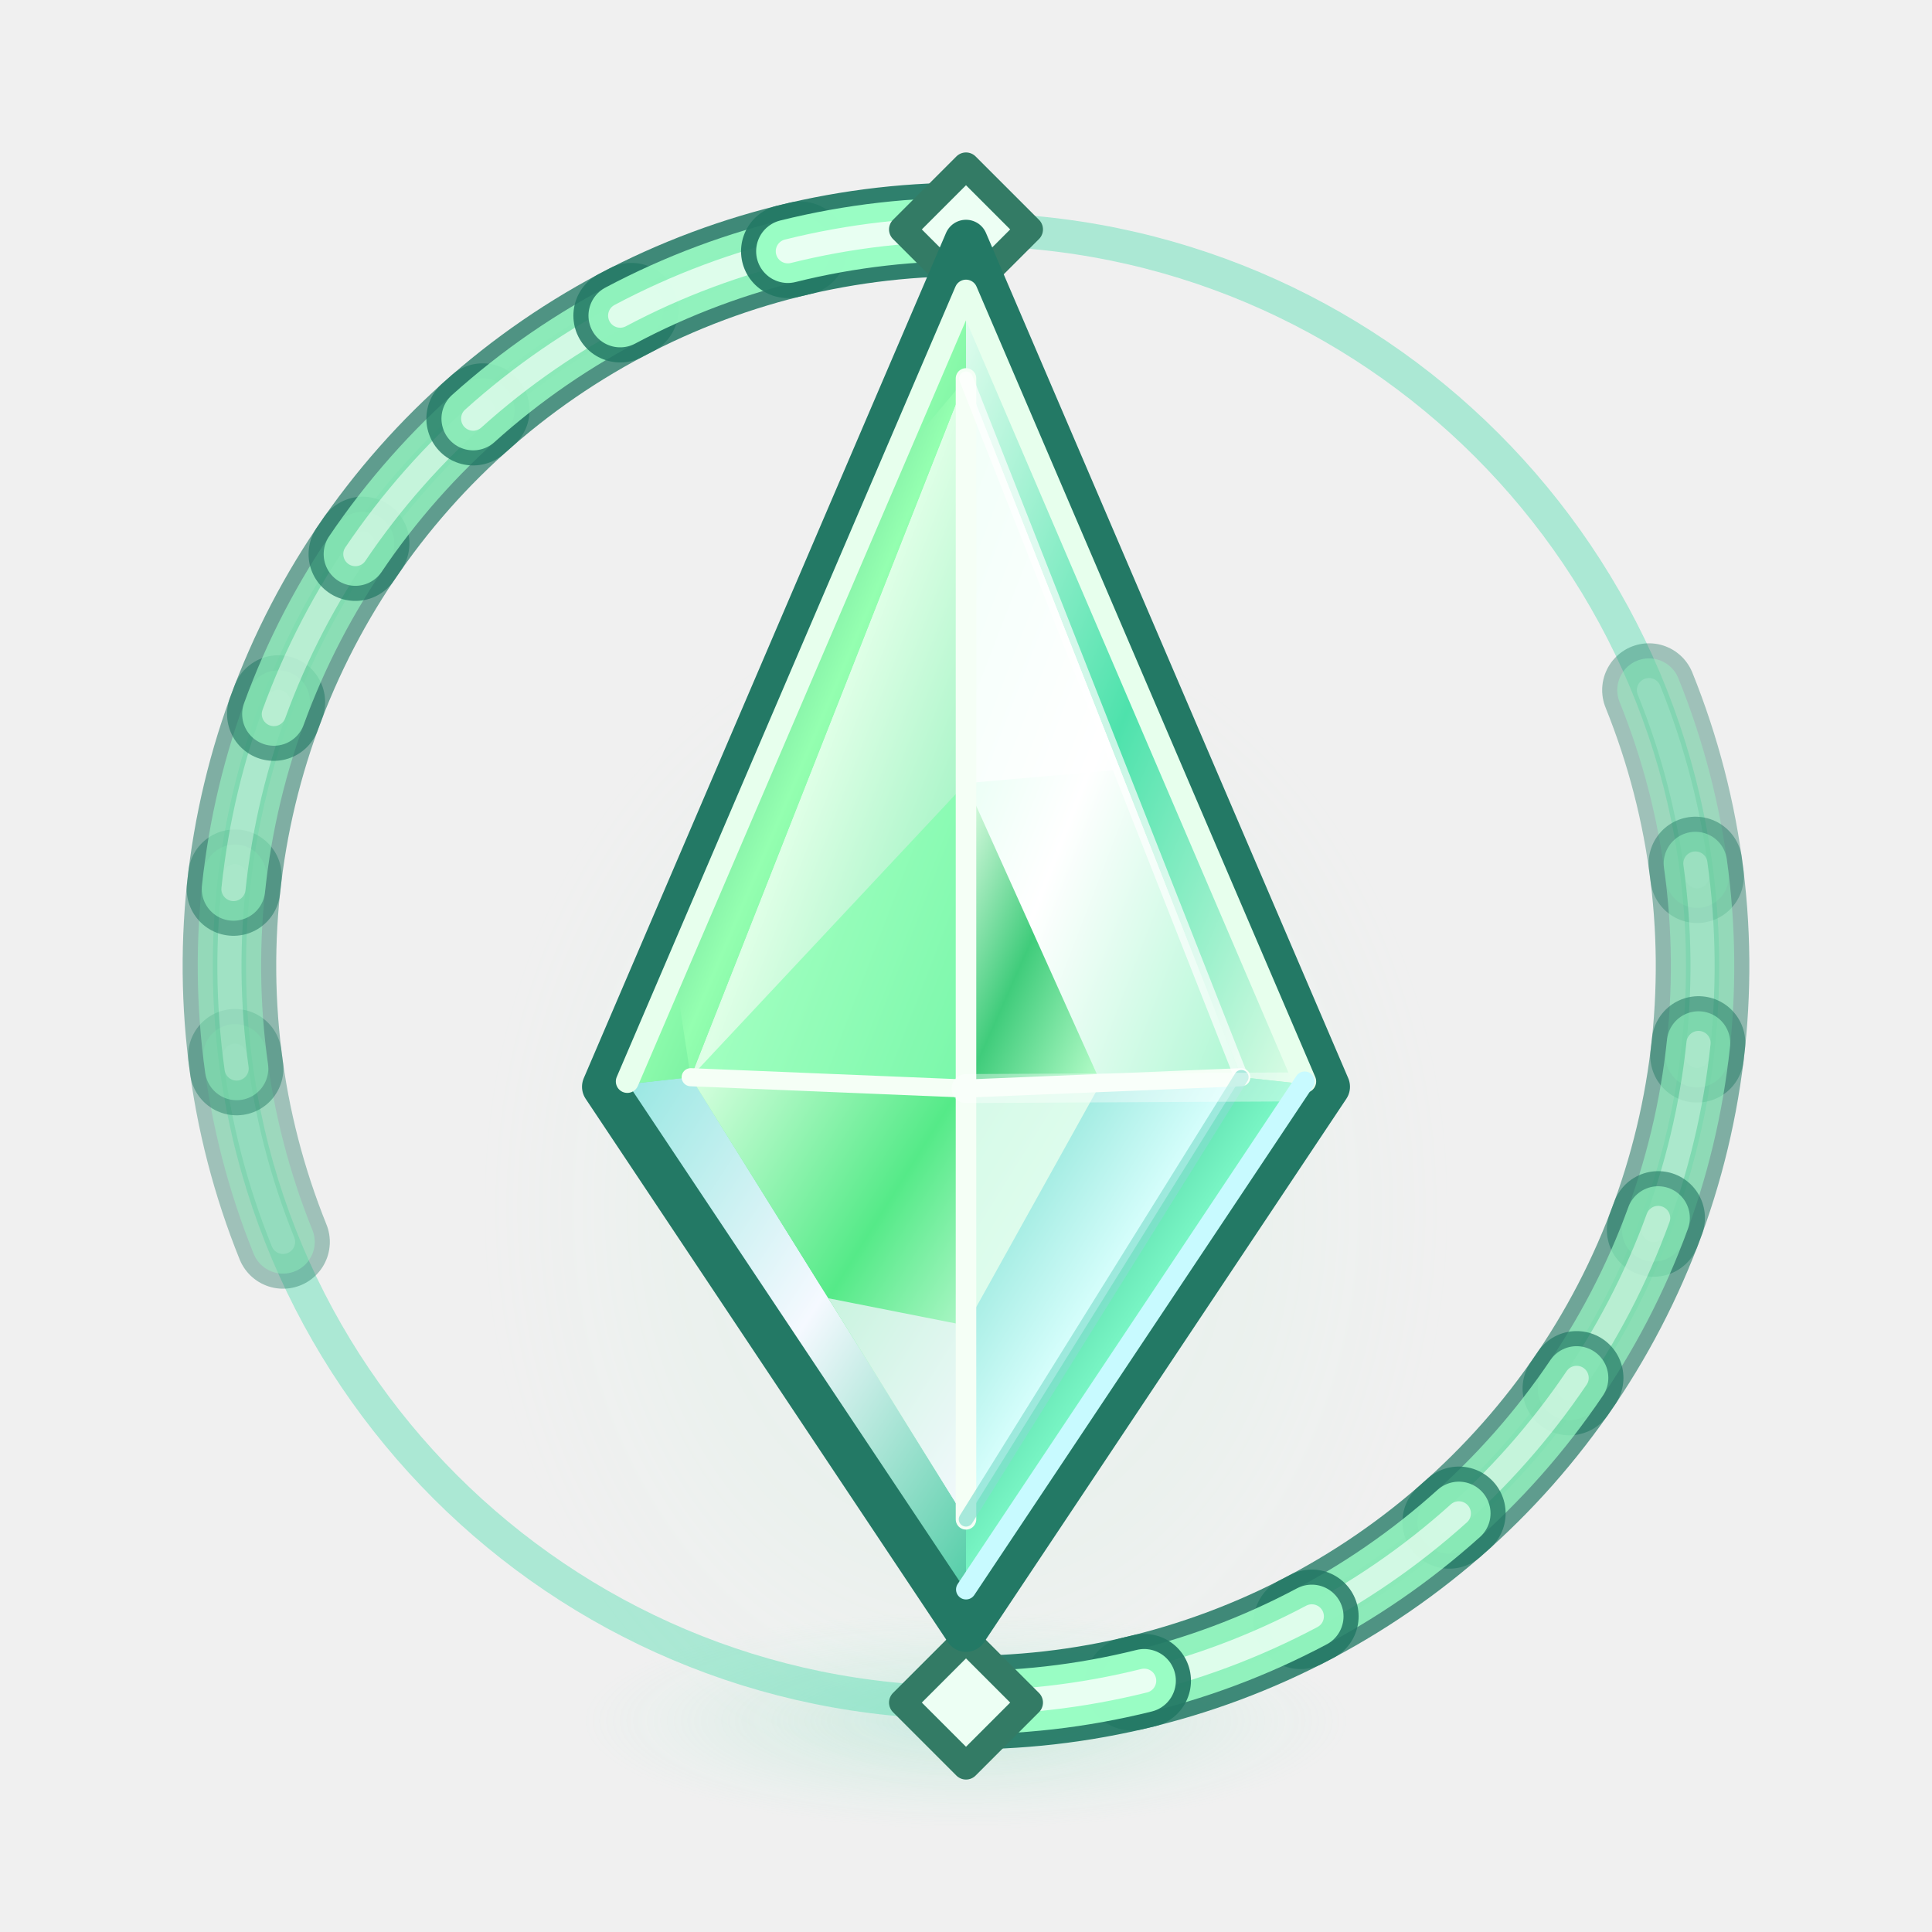
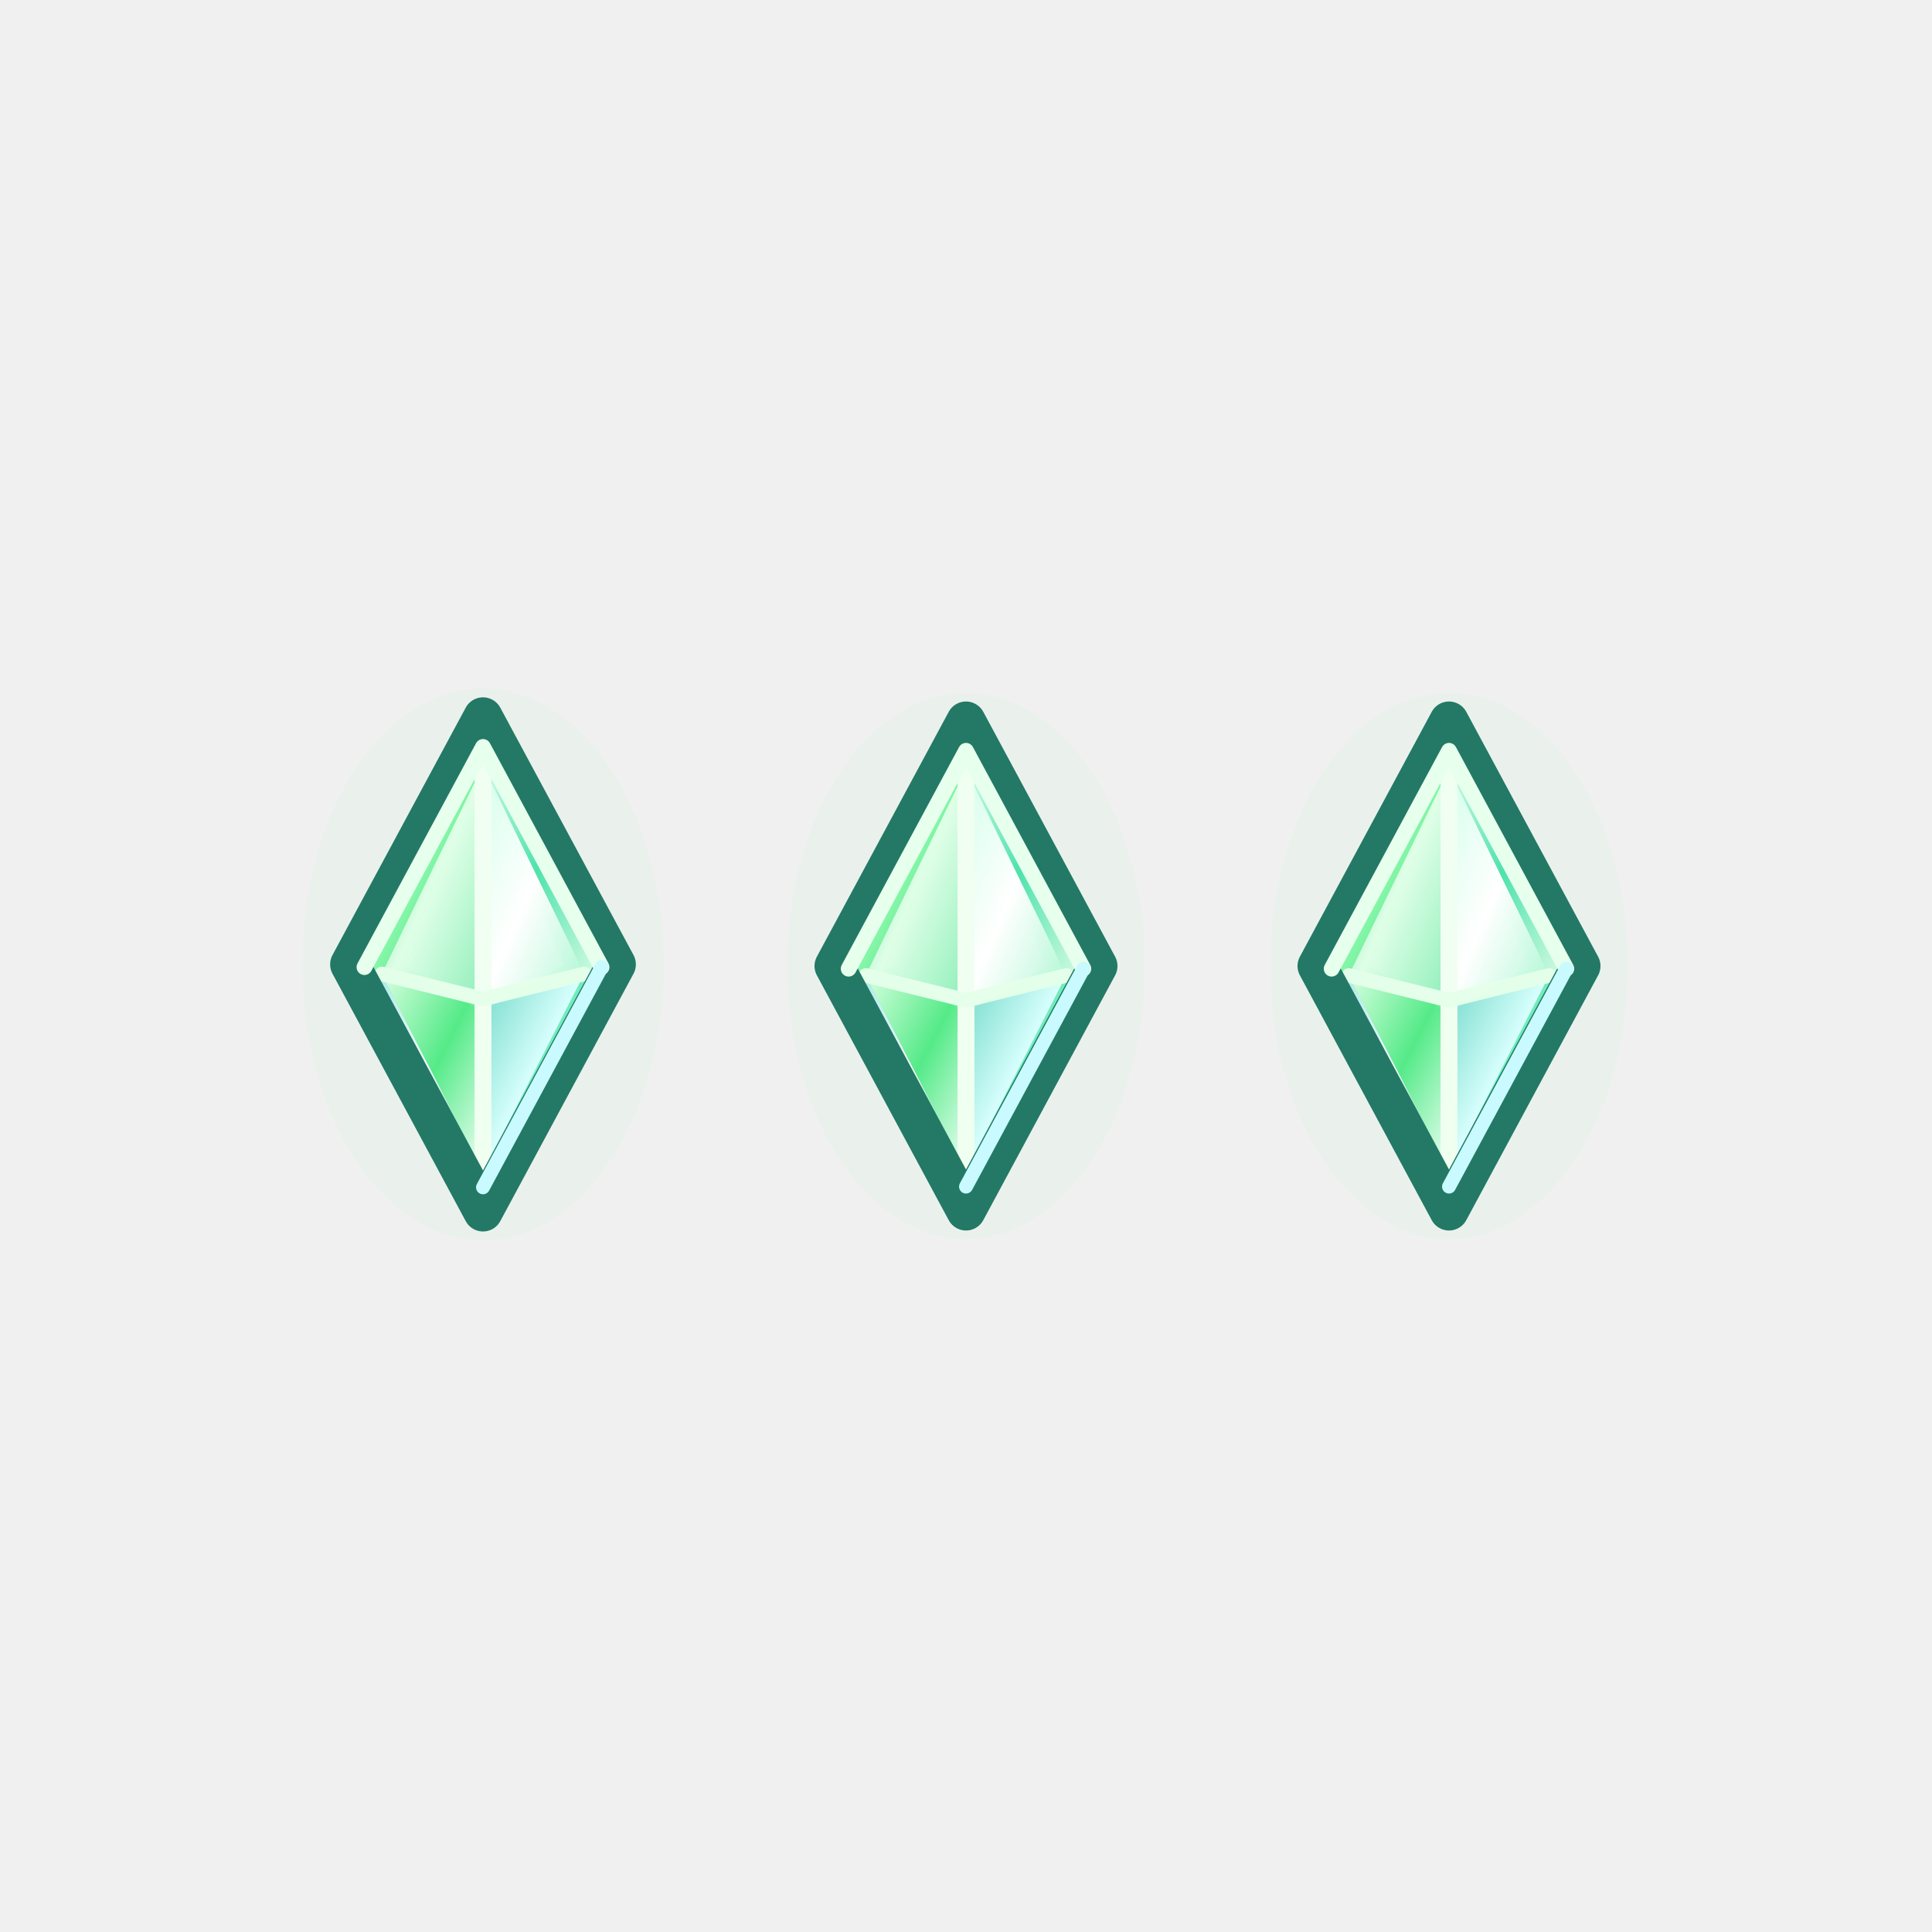
<svg xmlns="http://www.w3.org/2000/svg" width="32" height="32" viewBox="0 0 32 32">
  <defs>
    <linearGradient id="body" x1="0" y1="0" x2="1" y2="1">
      <stop stop-color="#e9fff2" />
      <stop offset=".55" stop-color="#a1faca" />
      <stop offset="1" stop-color="#d8fffe" />
    </linearGradient>
    <linearGradient id="crown" x1="0" y1="0" x2=".8" y2="1">
      <stop stop-color="#b9ffe7" />
      <stop offset=".40" stop-color="#f9fffa" />
      <stop offset=".70" stop-color="#eafff1" />
      <stop offset="1" stop-color="#7df2ab" />
    </linearGradient>
    <linearGradient id="left" x1="0" y1="0" x2="1" y2=".5">
      <stop stop-color="#32a67d" />
      <stop offset=".32" stop-color="#4edc8e" />
      <stop offset=".78" stop-color="#bbffcd" />
      <stop offset="1" stop-color="#e9ffeb" />
    </linearGradient>
    <linearGradient id="right" x1="0" y1="0" x2=".7" y2="1">
      <stop stop-color="#72f0b7" />
      <stop offset=".36" stop-color="#54cba3" />
      <stop offset=".7" stop-color="#d4ffee" />
      <stop offset="1" stop-color="#edf6ff" />
    </linearGradient>
    <linearGradient id="foot" x1="0" y1="0" x2="1" y2="1">
      <stop stop-color="#b1ffc4" />
      <stop offset=".48" stop-color="#51d98d" />
      <stop offset=".52" stop-color="#d8ffe1" />
      <stop offset="1" stop-color="#b4eaee" />
    </linearGradient>
    <linearGradient id="violet" x1="0" y1="0" x2="1" y2="1">
      <stop stop-color="#cbffdb" />
      <stop offset=".5" stop-color="#8ee0e4" />
      <stop offset="1" stop-color="#d0f3ff" />
    </linearGradient>
    <linearGradient id="inner" x1="0" y1="0" x2="1" y2="0">
      <stop stop-color="#34a688" stop-opacity=".7" />
      <stop offset=".5" stop-color="#e0ffe8" stop-opacity=".25" />
      <stop offset="1" stop-color="#fbfffb" stop-opacity=".8" />
    </linearGradient>
    <linearGradient id="refract" x1="0" y1="0" x2="1" y2="1">
      <stop stop-color="#f3fff4" />
      <stop offset=".46" stop-color="#c2ffdd" stop-opacity=".7" />
      <stop offset="1" stop-color="#baecf4" stop-opacity=".4" />
    </linearGradient>
    <linearGradient id="text" x1="0" y1="0" x2="1" y2="0">
      <stop stop-color="#76e7b0" />
      <stop offset=".48" stop-color="#f4fff5" />
      <stop offset="1" stop-color="#a6fff0" />
    </linearGradient>
    <radialGradient id="shadow">
      <stop stop-color="#57dbb1" stop-opacity=".25" />
      <stop offset=".55" stop-color="#6ce2b4" stop-opacity=".10" />
      <stop offset="1" stop-color="#8dedcd" stop-opacity="0" />
    </radialGradient>
    <radialGradient id="halo">
      <stop stop-color="#befffb" stop-opacity=".10" />
      <stop offset=".6" stop-color="#a7ffce" stop-opacity=".07" />
      <stop offset="1" stop-color="#d4ffea" stop-opacity="0" />
    </radialGradient>
    <linearGradient id="edgeIce" x1="0" y1="0" x2="1" y2="1">
      <stop offset="0.0" stop-color="#edfff4" />
      <stop offset="0.5" stop-color="#4ee2ac" />
      <stop offset="1.0" stop-color="#e9ffeb" />
    </linearGradient>
    <linearGradient id="edgeIndigo" x1="0" y1="0" x2="1" y2="1">
      <stop offset="0.0" stop-color="#179b72" />
      <stop offset="0.5" stop-color="#83ffcd" />
      <stop offset="1.0" stop-color="#66c0c6" />
    </linearGradient>
    <linearGradient id="edgeLilac" x1="0" y1="0" x2="1" y2="1">
      <stop offset="0.0" stop-color="#92e6e0" />
      <stop offset="0.5" stop-color="#f5f9ff" />
      <stop offset="1.0" stop-color="#47caa0" />
    </linearGradient>
    <linearGradient id="edgeBlue" x1="0" y1="0" x2="1" y2="1">
      <stop offset="0.0" stop-color="#2d9476" />
      <stop offset="0.5" stop-color="#94ffb0" />
      <stop offset="1.0" stop-color="#31ca7a" />
    </linearGradient>
    <linearGradient id="tableLight" x1="0" y1="0" x2="1" y2="1">
      <stop offset="0.0" stop-color="#d0ffe9" />
      <stop offset="0.5" stop-color="#ffffff" />
      <stop offset="1.0" stop-color="#acf7d2" />
    </linearGradient>
    <linearGradient id="tableBlue" x1="0" y1="0" x2="1" y2="1">
      <stop offset="0.0" stop-color="#52d597" />
      <stop offset="0.5" stop-color="#deffe6" />
      <stop offset="1.0" stop-color="#83edb2" />
    </linearGradient>
    <linearGradient id="tableIce" x1="0" y1="0" x2="1" y2="1">
      <stop offset="0.0" stop-color="#d8ffe0" />
      <stop offset="0.5" stop-color="#55ea88" />
      <stop offset="1.0" stop-color="#f1fff7" />
    </linearGradient>
    <linearGradient id="tableLilac" x1="0" y1="0" x2="1" y2="1">
      <stop offset="0.0" stop-color="#71d9c8" />
      <stop offset="0.5" stop-color="#d8fffd" />
      <stop offset="1.0" stop-color="#f7f9ff" />
    </linearGradient>
    <linearGradient id="reflectedBlue" x1="0" y1="0" x2="1" y2="1">
      <stop offset="0.0" stop-color="#e8ffea" />
      <stop offset="0.5" stop-color="#40cc7b" />
      <stop offset="1.0" stop-color="#bbffcd" />
    </linearGradient>
  </defs>
-   <ellipse cx="16" cy="28.5" rx="6.4" ry="1.8" fill="url(#shadow)" stroke="none" stroke-width="0" stroke-linejoin="round" stroke-linecap="round" />
-   <ellipse cx="16" cy="20" rx="8" ry="10" fill="url(#halo)" stroke="none" stroke-width="0" stroke-linejoin="round" stroke-linecap="round" />
-   <ellipse cx="16" cy="16" rx="12.2" ry="12.2" fill="none" stroke="#52ddaf" stroke-opacity="0.439" stroke-width="0.55" stroke-linejoin="round" stroke-linecap="round" />
-   <path d="M 4.688 20.57 A 12.2 12.2 0 0 1 3.891 17.487" fill="none" stroke="#237965" stroke-opacity="0.392" stroke-width="1.55" stroke-linejoin="round" stroke-linecap="round" />
-   <path d="M 4.688 20.57 A 12.2 12.2 0 0 1 3.891 17.487" fill="none" stroke="#9bffc6" stroke-opacity="0.372" stroke-width="1.05" stroke-linejoin="round" stroke-linecap="round" />
-   <path d="M 4.688 20.57 A 12.2 12.2 0 0 1 3.891 17.487" fill="none" stroke="#edfff4" stroke-opacity="0.176" stroke-width="0.4" stroke-linejoin="round" stroke-linecap="round" />
-   <path d="M 3.919 17.698 A 12.2 12.2 0 0 1 3.891 14.513" fill="none" stroke="#237965" stroke-opacity="0.471" stroke-width="1.55" stroke-linejoin="round" stroke-linecap="round" />
-   <path d="M 3.919 17.698 A 12.2 12.2 0 0 1 3.891 14.513" fill="none" stroke="#9bffc6" stroke-opacity="0.459" stroke-width="1.05" stroke-linejoin="round" stroke-linecap="round" />
-   <path d="M 3.919 17.698 A 12.2 12.2 0 0 1 3.891 14.513" fill="none" stroke="#edfff4" stroke-opacity="0.286" stroke-width="0.4" stroke-linejoin="round" stroke-linecap="round" />
-   <path d="M 3.867 14.725 A 12.2 12.2 0 0 1 4.61 11.628" fill="none" stroke="#237965" stroke-opacity="0.549" stroke-width="1.55" stroke-linejoin="round" stroke-linecap="round" />
-   <path d="M 3.867 14.725 A 12.2 12.2 0 0 1 4.61 11.628" fill="none" stroke="#9bffc6" stroke-opacity="0.545" stroke-width="1.05" stroke-linejoin="round" stroke-linecap="round" />
-   <path d="M 3.867 14.725 A 12.2 12.2 0 0 1 4.61 11.628" fill="none" stroke="#edfff4" stroke-opacity="0.396" stroke-width="0.4" stroke-linejoin="round" stroke-linecap="round" />
-   <path d="M 4.536 11.827 A 12.2 12.2 0 0 1 6.006 9.002" fill="none" stroke="#237965" stroke-opacity="0.627" stroke-width="1.55" stroke-linejoin="round" stroke-linecap="round" />
-   <path d="M 4.536 11.827 A 12.2 12.2 0 0 1 6.006 9.002" fill="none" stroke="#9bffc6" stroke-opacity="0.631" stroke-width="1.05" stroke-linejoin="round" stroke-linecap="round" />
-   <path d="M 4.536 11.827 A 12.2 12.2 0 0 1 6.006 9.002" fill="none" stroke="#edfff4" stroke-opacity="0.506" stroke-width="0.4" stroke-linejoin="round" stroke-linecap="round" />
-   <path d="M 5.886 9.178 A 12.2 12.2 0 0 1 7.996 6.793" fill="none" stroke="#237965" stroke-opacity="0.706" stroke-width="1.55" stroke-linejoin="round" stroke-linecap="round" />
-   <path d="M 5.886 9.178 A 12.2 12.2 0 0 1 7.996 6.793" fill="none" stroke="#9bffc6" stroke-opacity="0.718" stroke-width="1.05" stroke-linejoin="round" stroke-linecap="round" />
-   <path d="M 5.886 9.178 A 12.2 12.2 0 0 1 7.996 6.793" fill="none" stroke="#edfff4" stroke-opacity="0.616" stroke-width="0.4" stroke-linejoin="round" stroke-linecap="round" />
-   <path d="M 7.837 6.934 A 12.2 12.2 0 0 1 10.461 5.13" fill="none" stroke="#237965" stroke-opacity="0.784" stroke-width="1.55" stroke-linejoin="round" stroke-linecap="round" />
-   <path d="M 7.837 6.934 A 12.2 12.2 0 0 1 10.461 5.13" fill="none" stroke="#9bffc6" stroke-opacity="0.804" stroke-width="1.05" stroke-linejoin="round" stroke-linecap="round" />
-   <path d="M 7.837 6.934 A 12.2 12.2 0 0 1 10.461 5.13" fill="none" stroke="#edfff4" stroke-opacity="0.726" stroke-width="0.4" stroke-linejoin="round" stroke-linecap="round" />
-   <path d="M 10.272 5.228 A 12.2 12.2 0 0 1 13.256 4.113" fill="none" stroke="#237965" stroke-opacity="0.863" stroke-width="1.55" stroke-linejoin="round" stroke-linecap="round" />
-   <path d="M 10.272 5.228 A 12.2 12.2 0 0 1 13.256 4.113" fill="none" stroke="#9bffc6" stroke-opacity="0.89" stroke-width="1.05" stroke-linejoin="round" stroke-linecap="round" />
-   <path d="M 10.272 5.228 A 12.2 12.2 0 0 1 13.256 4.113" fill="none" stroke="#edfff4" stroke-opacity="0.835" stroke-width="0.4" stroke-linejoin="round" stroke-linecap="round" />
-   <path d="M 13.049 4.162 A 12.2 12.2 0 0 1 16.213 3.802" fill="none" stroke="#237965" stroke-opacity="0.941" stroke-width="1.55" stroke-linejoin="round" stroke-linecap="round" />
-   <path d="M 13.049 4.162 A 12.2 12.2 0 0 1 16.213 3.802" fill="none" stroke="#9bffc6" stroke-opacity="0.977" stroke-width="1.05" stroke-linejoin="round" stroke-linecap="round" />
-   <path d="M 13.049 4.162 A 12.2 12.2 0 0 1 16.213 3.802" fill="none" stroke="#edfff4" stroke-opacity="0.945" stroke-width="0.4" stroke-linejoin="round" stroke-linecap="round" />
-   <polygon points="16,2.75 17.05,3.8 16,4.85 14.95,3.8" fill="#edfff4" stroke="#337b65" stroke-width="0.45" stroke-linejoin="round" stroke-linecap="round" />
-   <path d="M 27.312 11.43 A 12.2 12.2 0 0 1 28.109 14.513" fill="none" stroke="#237965" stroke-opacity="0.392" stroke-width="1.55" stroke-linejoin="round" stroke-linecap="round" />
-   <path d="M 27.312 11.43 A 12.2 12.2 0 0 1 28.109 14.513" fill="none" stroke="#9bffc6" stroke-opacity="0.372" stroke-width="1.05" stroke-linejoin="round" stroke-linecap="round" />
-   <path d="M 27.312 11.43 A 12.2 12.2 0 0 1 28.109 14.513" fill="none" stroke="#edfff4" stroke-opacity="0.176" stroke-width="0.4" stroke-linejoin="round" stroke-linecap="round" />
-   <path d="M 28.081 14.302 A 12.2 12.2 0 0 1 28.109 17.487" fill="none" stroke="#237965" stroke-opacity="0.471" stroke-width="1.55" stroke-linejoin="round" stroke-linecap="round" />
-   <path d="M 28.081 14.302 A 12.2 12.2 0 0 1 28.109 17.487" fill="none" stroke="#9bffc6" stroke-opacity="0.459" stroke-width="1.05" stroke-linejoin="round" stroke-linecap="round" />
-   <path d="M 28.081 14.302 A 12.2 12.2 0 0 1 28.109 17.487" fill="none" stroke="#edfff4" stroke-opacity="0.286" stroke-width="0.4" stroke-linejoin="round" stroke-linecap="round" />
-   <path d="M 28.133 17.275 A 12.2 12.2 0 0 1 27.39 20.372" fill="none" stroke="#237965" stroke-opacity="0.549" stroke-width="1.55" stroke-linejoin="round" stroke-linecap="round" />
-   <path d="M 28.133 17.275 A 12.2 12.2 0 0 1 27.39 20.372" fill="none" stroke="#9bffc6" stroke-opacity="0.545" stroke-width="1.05" stroke-linejoin="round" stroke-linecap="round" />
-   <path d="M 28.133 17.275 A 12.2 12.2 0 0 1 27.39 20.372" fill="none" stroke="#edfff4" stroke-opacity="0.396" stroke-width="0.4" stroke-linejoin="round" stroke-linecap="round" />
-   <path d="M 27.464 20.173 A 12.2 12.2 0 0 1 25.994 22.998" fill="none" stroke="#237965" stroke-opacity="0.627" stroke-width="1.55" stroke-linejoin="round" stroke-linecap="round" />
-   <path d="M 27.464 20.173 A 12.2 12.2 0 0 1 25.994 22.998" fill="none" stroke="#9bffc6" stroke-opacity="0.631" stroke-width="1.05" stroke-linejoin="round" stroke-linecap="round" />
-   <path d="M 27.464 20.173 A 12.2 12.2 0 0 1 25.994 22.998" fill="none" stroke="#edfff4" stroke-opacity="0.506" stroke-width="0.4" stroke-linejoin="round" stroke-linecap="round" />
-   <path d="M 26.114 22.822 A 12.2 12.2 0 0 1 24.004 25.207" fill="none" stroke="#237965" stroke-opacity="0.706" stroke-width="1.55" stroke-linejoin="round" stroke-linecap="round" />
-   <path d="M 26.114 22.822 A 12.2 12.2 0 0 1 24.004 25.207" fill="none" stroke="#9bffc6" stroke-opacity="0.718" stroke-width="1.05" stroke-linejoin="round" stroke-linecap="round" />
-   <path d="M 26.114 22.822 A 12.2 12.2 0 0 1 24.004 25.207" fill="none" stroke="#edfff4" stroke-opacity="0.616" stroke-width="0.4" stroke-linejoin="round" stroke-linecap="round" />
-   <path d="M 24.163 25.066 A 12.2 12.2 0 0 1 21.539 26.87" fill="none" stroke="#237965" stroke-opacity="0.784" stroke-width="1.55" stroke-linejoin="round" stroke-linecap="round" />
-   <path d="M 24.163 25.066 A 12.2 12.2 0 0 1 21.539 26.87" fill="none" stroke="#9bffc6" stroke-opacity="0.804" stroke-width="1.05" stroke-linejoin="round" stroke-linecap="round" />
-   <path d="M 24.163 25.066 A 12.2 12.2 0 0 1 21.539 26.87" fill="none" stroke="#edfff4" stroke-opacity="0.726" stroke-width="0.4" stroke-linejoin="round" stroke-linecap="round" />
-   <path d="M 21.728 26.772 A 12.2 12.2 0 0 1 18.744 27.887" fill="none" stroke="#237965" stroke-opacity="0.863" stroke-width="1.55" stroke-linejoin="round" stroke-linecap="round" />
-   <path d="M 21.728 26.772 A 12.2 12.2 0 0 1 18.744 27.887" fill="none" stroke="#9bffc6" stroke-opacity="0.89" stroke-width="1.05" stroke-linejoin="round" stroke-linecap="round" />
-   <path d="M 21.728 26.772 A 12.2 12.2 0 0 1 18.744 27.887" fill="none" stroke="#edfff4" stroke-opacity="0.835" stroke-width="0.4" stroke-linejoin="round" stroke-linecap="round" />
-   <path d="M 18.951 27.838 A 12.2 12.2 0 0 1 15.787 28.198" fill="none" stroke="#237965" stroke-opacity="0.941" stroke-width="1.55" stroke-linejoin="round" stroke-linecap="round" />
-   <path d="M 18.951 27.838 A 12.2 12.2 0 0 1 15.787 28.198" fill="none" stroke="#9bffc6" stroke-opacity="0.977" stroke-width="1.05" stroke-linejoin="round" stroke-linecap="round" />
-   <path d="M 18.951 27.838 A 12.2 12.2 0 0 1 15.787 28.198" fill="none" stroke="#edfff4" stroke-opacity="0.945" stroke-width="0.4" stroke-linejoin="round" stroke-linecap="round" />
-   <polygon points="16,27.15 17.05,28.2 16,29.25 14.95,28.2" fill="#edfff4" stroke="#337b65" stroke-width="0.45" stroke-linejoin="round" stroke-linecap="round" />
-   <polygon points="16,4 22,18 16,27 10,18" fill="url(#body)" stroke="none" stroke-width="0.7" stroke-linejoin="round" stroke-linecap="round" />
-   <polygon points="16,4 22,18 16,18.03" fill="url(#crown)" stroke="none" stroke-width="0.7" stroke-linejoin="round" stroke-linecap="round" />
-   <polygon points="22,18 16,27 16,18.03" fill="url(#right)" stroke="none" stroke-width="0.7" stroke-linejoin="round" stroke-linecap="round" />
-   <polygon points="16,27 10,18 16,18.03" fill="url(#foot)" stroke="none" stroke-width="0.7" stroke-linejoin="round" stroke-linecap="round" />
-   <polygon points="10,18 16,4 16,18.03" fill="url(#left)" stroke="none" stroke-width="0.7" stroke-linejoin="round" stroke-linecap="round" />
-   <polygon points="16,4 22,18 20.56,17.842 16,6.268" fill="url(#edgeIce)" stroke="none" stroke-width="0.7" stroke-linejoin="round" stroke-linecap="round" />
-   <polygon points="22,18 16,27 16,25.165 20.56,17.842" fill="url(#edgeIndigo)" stroke="none" stroke-width="0.7" stroke-linejoin="round" stroke-linecap="round" />
-   <polygon points="16,27 10,18 11.44,17.842 16,25.165" fill="url(#edgeLilac)" stroke="none" stroke-width="0.7" stroke-linejoin="round" stroke-linecap="round" />
-   <polygon points="10,18 16,4 16,6.268 11.44,17.842" fill="url(#edgeBlue)" stroke="none" stroke-width="0.7" stroke-linejoin="round" stroke-linecap="round" />
-   <polygon points="16,6.268 20.56,17.842 16,18.03" fill="url(#tableLight)" stroke="none" stroke-width="0.7" stroke-linejoin="round" stroke-linecap="round" />
-   <polygon points="16,6.268 16,18.03 11.44,17.842" fill="url(#tableBlue)" stroke="none" stroke-width="0.7" stroke-linejoin="round" stroke-linecap="round" />
-   <polygon points="11.44,17.842 16,18.03 16,25.165" fill="url(#tableIce)" stroke="none" stroke-width="0.7" stroke-linejoin="round" stroke-linecap="round" />
-   <polygon points="20.56,17.842 16,25.165 16,18.03" fill="url(#tableLilac)" stroke="none" stroke-width="0.7" stroke-linejoin="round" stroke-linecap="round" />
-   <polygon points="16,6.268 16,12.972 18.554,12.749" fill="#ffffff" fill-opacity="0.69" stroke="none" stroke-width="0.7" stroke-linejoin="round" stroke-linecap="round" />
-   <polygon points="16,12.972 18.234,17.938 16,18.03" fill="url(#reflectedBlue)" stroke="none" stroke-width="0.7" stroke-linejoin="round" stroke-linecap="round" />
-   <polygon points="11.44,17.842 16,12.972 16,18.03" fill="#72ffa4" fill-opacity="0.569" stroke="none" stroke-width="0.7" stroke-linejoin="round" stroke-linecap="round" />
-   <polygon points="16,18.03 18.234,17.938 16,21.954" fill="#e6ffed" fill-opacity="0.851" stroke="none" stroke-width="0.7" stroke-linejoin="round" stroke-linecap="round" />
-   <polygon points="16,25.165 16,21.954 13.72,21.503" fill="#f4f6ff" fill-opacity="0.729" stroke="none" stroke-width="0.7" stroke-linejoin="round" stroke-linecap="round" />
-   <polygon points="14.02,8.62 11.08,15.48 11.44,17.842 16,6.268" fill="url(#edgeBlue)" stroke="none" stroke-width="0.7" stroke-linejoin="round" stroke-linecap="round" />
-   <polyline points="16,6.268 16,18.03 16,25.165" fill="none" stroke="#f5fff6" stroke-width="0.34" stroke-linejoin="round" stroke-linecap="round" />
-   <polyline points="11.44,17.842 16,18.03 20.56,17.842" fill="none" stroke="#f5fff6" stroke-width="0.3" stroke-linejoin="round" stroke-linecap="round" />
-   <polyline points="16,6.268 20.56,17.842" fill="none" stroke="#ffffff" stroke-opacity="0.69" stroke-width="0.23" stroke-linejoin="round" stroke-linecap="round" />
-   <polyline points="20.56,17.842 16,25.165" fill="none" stroke="#84dfcf" stroke-opacity="0.69" stroke-width="0.24" stroke-linejoin="round" stroke-linecap="round" />
-   <defs>
-     <linearGradient id="sweep76" gradientUnits="userSpaceOnUse" x1="16.0" y1="-1.75" x2="16.0" y2="9.75">
-       <stop stop-color="#fff" stop-opacity="0" />
-       <stop offset=".3" stop-color="#deffe7" stop-opacity="0.0" />
-       <stop offset=".5" stop-color="#fff" stop-opacity="0.0" />
-       <stop offset=".7" stop-color="#e7fff3" stop-opacity="0.0" />
-       <stop offset="1" stop-color="#fff" stop-opacity="0" />
-     </linearGradient>
-   </defs>
-   <polygon points="16,4 22,18 16,27 10,18" fill="url(#sweep76)" />
-   <polygon points="16,4 22,18 16,18.03" fill="#ffffff" fill-opacity="0" stroke="none" stroke-width="0.7" stroke-linejoin="round" stroke-linecap="round" />
-   <polyline points="16,18.03 22,18" fill="none" stroke="#ffffff" stroke-opacity="0.392" stroke-width="0.48" stroke-linejoin="round" stroke-linecap="round" />
-   <polyline points="16,4 22,18 16,27 10,18 16,4" fill="none" stroke="#237965" stroke-width="0.72" stroke-linejoin="round" stroke-linecap="round" />
-   <polyline points="10.39,17.912 16,4.822 21.61,17.912" fill="none" stroke="#e7ffed" stroke-width="0.38" stroke-linejoin="round" stroke-linecap="round" />
-   <polyline points="21.61,17.912 16,26.327" fill="none" stroke="#c8faff" stroke-width="0.33" stroke-linejoin="round" stroke-linecap="round" />
+   <ellipse cx="8" cy="15.974" rx="2.995" ry="4.572" fill="#9bffc6" fill-opacity="0.074" stroke="none" stroke-width="0" stroke-linejoin="round" stroke-linecap="round" />
+   <polygon points="8,11.875 10.207,15.973 8,20.072 5.793,15.973" fill="url(#body)" stroke="none" stroke-width="0.7" stroke-linejoin="round" stroke-linecap="round" />
+   <polygon points="8,11.875 10.207,15.973 8,16.547" fill="url(#crown)" stroke="none" stroke-width="0.7" stroke-linejoin="round" stroke-linecap="round" />
+   <polygon points="10.207,15.973 8,20.072 8,16.547" fill="url(#right)" stroke="none" stroke-width="0.7" stroke-linejoin="round" stroke-linecap="round" />
+   <polygon points="8,20.072 5.793,15.973 8,16.547" fill="url(#foot)" stroke="none" stroke-width="0.7" stroke-linejoin="round" stroke-linecap="round" />
+   <polygon points="5.793,15.973 8,11.875 8,16.547" fill="url(#left)" stroke="none" stroke-width="0.7" stroke-linejoin="round" stroke-linecap="round" />
+   <polygon points="8,11.875 10.207,15.973 9.677,16.131 8,12.683" fill="url(#edgeIce)" stroke="none" stroke-width="0.7" stroke-linejoin="round" stroke-linecap="round" />
+   <polygon points="10.207,15.973 8,20.072 8,19.418 9.677,16.131" fill="url(#edgeIndigo)" stroke="none" stroke-width="0.7" stroke-linejoin="round" stroke-linecap="round" />
+   <polygon points="8,20.072 5.793,15.973 6.323,16.131 8,19.418" fill="url(#edgeLilac)" stroke="none" stroke-width="0.7" stroke-linejoin="round" stroke-linecap="round" />
+   <polygon points="5.793,15.973 8,11.875 8,12.683 6.323,16.131" fill="url(#edgeBlue)" stroke="none" stroke-width="0.7" stroke-linejoin="round" stroke-linecap="round" />
+   <polygon points="8,12.683 9.677,16.131 8,16.547" fill="url(#tableLight)" stroke="none" stroke-width="0.7" stroke-linejoin="round" stroke-linecap="round" />
+   <polygon points="8,12.683 8,16.547 6.323,16.131" fill="url(#tableBlue)" stroke="none" stroke-width="0.7" stroke-linejoin="round" stroke-linecap="round" />
+   <polygon points="6.323,16.131 8,16.547 8,19.418" fill="url(#tableIce)" stroke="none" stroke-width="0.7" stroke-linejoin="round" stroke-linecap="round" />
+   <polygon points="9.677,16.131 8,19.418 8,16.547" fill="url(#tableLilac)" stroke="none" stroke-width="0.7" stroke-linejoin="round" stroke-linecap="round" />
+   <polyline points="8,12.683 8,16.547 8,19.418" fill="none" stroke="#effff0" stroke-width="0.28" stroke-linejoin="round" stroke-linecap="round" />
+   <polyline points="6.323,16.131 8,16.547 9.677,16.131" fill="none" stroke="#e3ffe9" stroke-width="0.24" stroke-linejoin="round" stroke-linecap="round" />
+   <polyline points="8,11.875 10.207,15.973 8,20.072 5.793,15.973 8,11.875" fill="none" stroke="#237965" stroke-width="0.65" stroke-linejoin="round" stroke-linecap="round" />
+   <polyline points="6.036,16.019 8,12.371 9.964,16.019" fill="none" stroke="#e7ffed" stroke-width="0.26" stroke-linejoin="round" stroke-linecap="round" />
+   <polyline points="9.964,16.019 8,19.666" fill="none" stroke="#c8faff" stroke-width="0.23" stroke-linejoin="round" stroke-linecap="round" />
+   <polygon points="8,12.742 9.34,15.973 8,16.762 6.66,15.973" fill="#ffffff" fill-opacity="0.102" stroke="none" stroke-width="0.7" stroke-linejoin="round" stroke-linecap="round" />
+   <ellipse cx="16" cy="16.0" rx="2.964" ry="4.524" fill="#9bffc6" fill-opacity="0.071" stroke="none" stroke-width="0" stroke-linejoin="round" stroke-linecap="round" />
+   <polygon points="16,11.944 18.184,16 16,20.056 13.816,16" fill="url(#body)" stroke="none" stroke-width="0.7" stroke-linejoin="round" stroke-linecap="round" />
+   <polygon points="16,11.944 18.184,16 16,16.568" fill="url(#crown)" stroke="none" stroke-width="0.7" stroke-linejoin="round" stroke-linecap="round" />
+   <polygon points="18.184,16 16,20.056 16,16.568" fill="url(#right)" stroke="none" stroke-width="0.7" stroke-linejoin="round" stroke-linecap="round" />
+   <polygon points="16,20.056 13.816,16 16,16.568" fill="url(#foot)" stroke="none" stroke-width="0.7" stroke-linejoin="round" stroke-linecap="round" />
+   <polygon points="13.816,16 16,11.944 16,16.568" fill="url(#left)" stroke="none" stroke-width="0.7" stroke-linejoin="round" stroke-linecap="round" />
+   <polygon points="16,11.944 18.184,16 17.66,16.156 16,12.744" fill="url(#edgeIce)" stroke="none" stroke-width="0.7" stroke-linejoin="round" stroke-linecap="round" />
+   <polygon points="18.184,16 16,20.056 16,19.409 17.66,16.156" fill="url(#edgeIndigo)" stroke="none" stroke-width="0.7" stroke-linejoin="round" stroke-linecap="round" />
+   <polygon points="16,20.056 13.816,16 14.34,16.156 16,19.409" fill="url(#edgeLilac)" stroke="none" stroke-width="0.7" stroke-linejoin="round" stroke-linecap="round" />
+   <polygon points="13.816,16 16,11.944 16,12.744 14.34,16.156" fill="url(#edgeBlue)" stroke="none" stroke-width="0.7" stroke-linejoin="round" stroke-linecap="round" />
+   <polygon points="16,12.744 17.66,16.156 16,16.568" fill="url(#tableLight)" stroke="none" stroke-width="0.7" stroke-linejoin="round" stroke-linecap="round" />
+   <polygon points="16,12.744 16,16.568 14.34,16.156" fill="url(#tableBlue)" stroke="none" stroke-width="0.7" stroke-linejoin="round" stroke-linecap="round" />
+   <polygon points="14.34,16.156 16,16.568 16,19.409" fill="url(#tableIce)" stroke="none" stroke-width="0.7" stroke-linejoin="round" stroke-linecap="round" />
+   <polygon points="17.66,16.156 16,19.409 16,16.568" fill="url(#tableLilac)" stroke="none" stroke-width="0.7" stroke-linejoin="round" stroke-linecap="round" />
+   <polyline points="16,12.744 16,16.568 16,19.409" fill="none" stroke="#effff0" stroke-width="0.28" stroke-linejoin="round" stroke-linecap="round" />
+   <polyline points="14.34,16.156 16,16.568 17.66,16.156" fill="none" stroke="#e3ffe9" stroke-width="0.24" stroke-linejoin="round" stroke-linecap="round" />
+   <polyline points="16,11.944 18.184,16 16,20.056 13.816,16 16,11.944" fill="none" stroke="#237965" stroke-width="0.65" stroke-linejoin="round" stroke-linecap="round" />
+   <polyline points="14.056,16.045 16,12.435 17.944,16.045" fill="none" stroke="#e7ffed" stroke-width="0.26" stroke-linejoin="round" stroke-linecap="round" />
+   <polyline points="17.944,16.045 16,19.654" fill="none" stroke="#c8faff" stroke-width="0.23" stroke-linejoin="round" stroke-linecap="round" />
+   <polygon points="16,12.802 17.326,16 16,16.78 14.674,16" fill="#ffffff" fill-opacity="0.086" stroke="none" stroke-width="0.7" stroke-linejoin="round" stroke-linecap="round" />
+   <ellipse cx="24" cy="16.0" rx="2.964" ry="4.524" fill="#9bffc6" fill-opacity="0.071" stroke="none" stroke-width="0" stroke-linejoin="round" stroke-linecap="round" />
+   <polygon points="24,11.944 26.184,16 24,20.056 21.816,16" fill="url(#body)" stroke="none" stroke-width="0.7" stroke-linejoin="round" stroke-linecap="round" />
+   <polygon points="24,11.944 26.184,16 24,16.568" fill="url(#crown)" stroke="none" stroke-width="0.7" stroke-linejoin="round" stroke-linecap="round" />
+   <polygon points="26.184,16 24,20.056 24,16.568" fill="url(#right)" stroke="none" stroke-width="0.7" stroke-linejoin="round" stroke-linecap="round" />
+   <polygon points="24,20.056 21.816,16 24,16.568" fill="url(#foot)" stroke="none" stroke-width="0.7" stroke-linejoin="round" stroke-linecap="round" />
+   <polygon points="21.816,16 24,11.944 24,16.568" fill="url(#left)" stroke="none" stroke-width="0.7" stroke-linejoin="round" stroke-linecap="round" />
+   <polygon points="24,11.944 26.184,16 25.66,16.156 24,12.744" fill="url(#edgeIce)" stroke="none" stroke-width="0.7" stroke-linejoin="round" stroke-linecap="round" />
+   <polygon points="26.184,16 24,20.056 24,19.409 25.66,16.156" fill="url(#edgeIndigo)" stroke="none" stroke-width="0.7" stroke-linejoin="round" stroke-linecap="round" />
+   <polygon points="24,20.056 21.816,16 22.34,16.156 24,19.409" fill="url(#edgeLilac)" stroke="none" stroke-width="0.7" stroke-linejoin="round" stroke-linecap="round" />
+   <polygon points="21.816,16 24,11.944 24,12.744 22.34,16.156" fill="url(#edgeBlue)" stroke="none" stroke-width="0.7" stroke-linejoin="round" stroke-linecap="round" />
+   <polygon points="24,12.744 25.66,16.156 24,16.568" fill="url(#tableLight)" stroke="none" stroke-width="0.7" stroke-linejoin="round" stroke-linecap="round" />
+   <polygon points="24,12.744 24,16.568 22.34,16.156" fill="url(#tableBlue)" stroke="none" stroke-width="0.7" stroke-linejoin="round" stroke-linecap="round" />
+   <polygon points="22.34,16.156 24,16.568 24,19.409" fill="url(#tableIce)" stroke="none" stroke-width="0.7" stroke-linejoin="round" stroke-linecap="round" />
+   <polygon points="25.66,16.156 24,19.409 24,16.568" fill="url(#tableLilac)" stroke="none" stroke-width="0.7" stroke-linejoin="round" stroke-linecap="round" />
+   <polyline points="24,12.744 24,16.568 24,19.409" fill="none" stroke="#effff0" stroke-width="0.28" stroke-linejoin="round" stroke-linecap="round" />
+   <polyline points="22.34,16.156 24,16.568 25.66,16.156" fill="none" stroke="#e3ffe9" stroke-width="0.24" stroke-linejoin="round" stroke-linecap="round" />
+   <polyline points="24,11.944 26.184,16 24,20.056 21.816,16 24,11.944" fill="none" stroke="#237965" stroke-width="0.65" stroke-linejoin="round" stroke-linecap="round" />
+   <polyline points="22.056,16.045 24,12.435 25.944,16.045" fill="none" stroke="#e7ffed" stroke-width="0.26" stroke-linejoin="round" stroke-linecap="round" />
+   <polyline points="25.944,16.045 24,19.654" fill="none" stroke="#c8faff" stroke-width="0.23" stroke-linejoin="round" stroke-linecap="round" />
+   <polygon points="24,12.802 25.326,16 24,16.78 22.674,16" fill="#ffffff" fill-opacity="0.086" stroke="none" stroke-width="0.7" stroke-linejoin="round" stroke-linecap="round" />
</svg>
